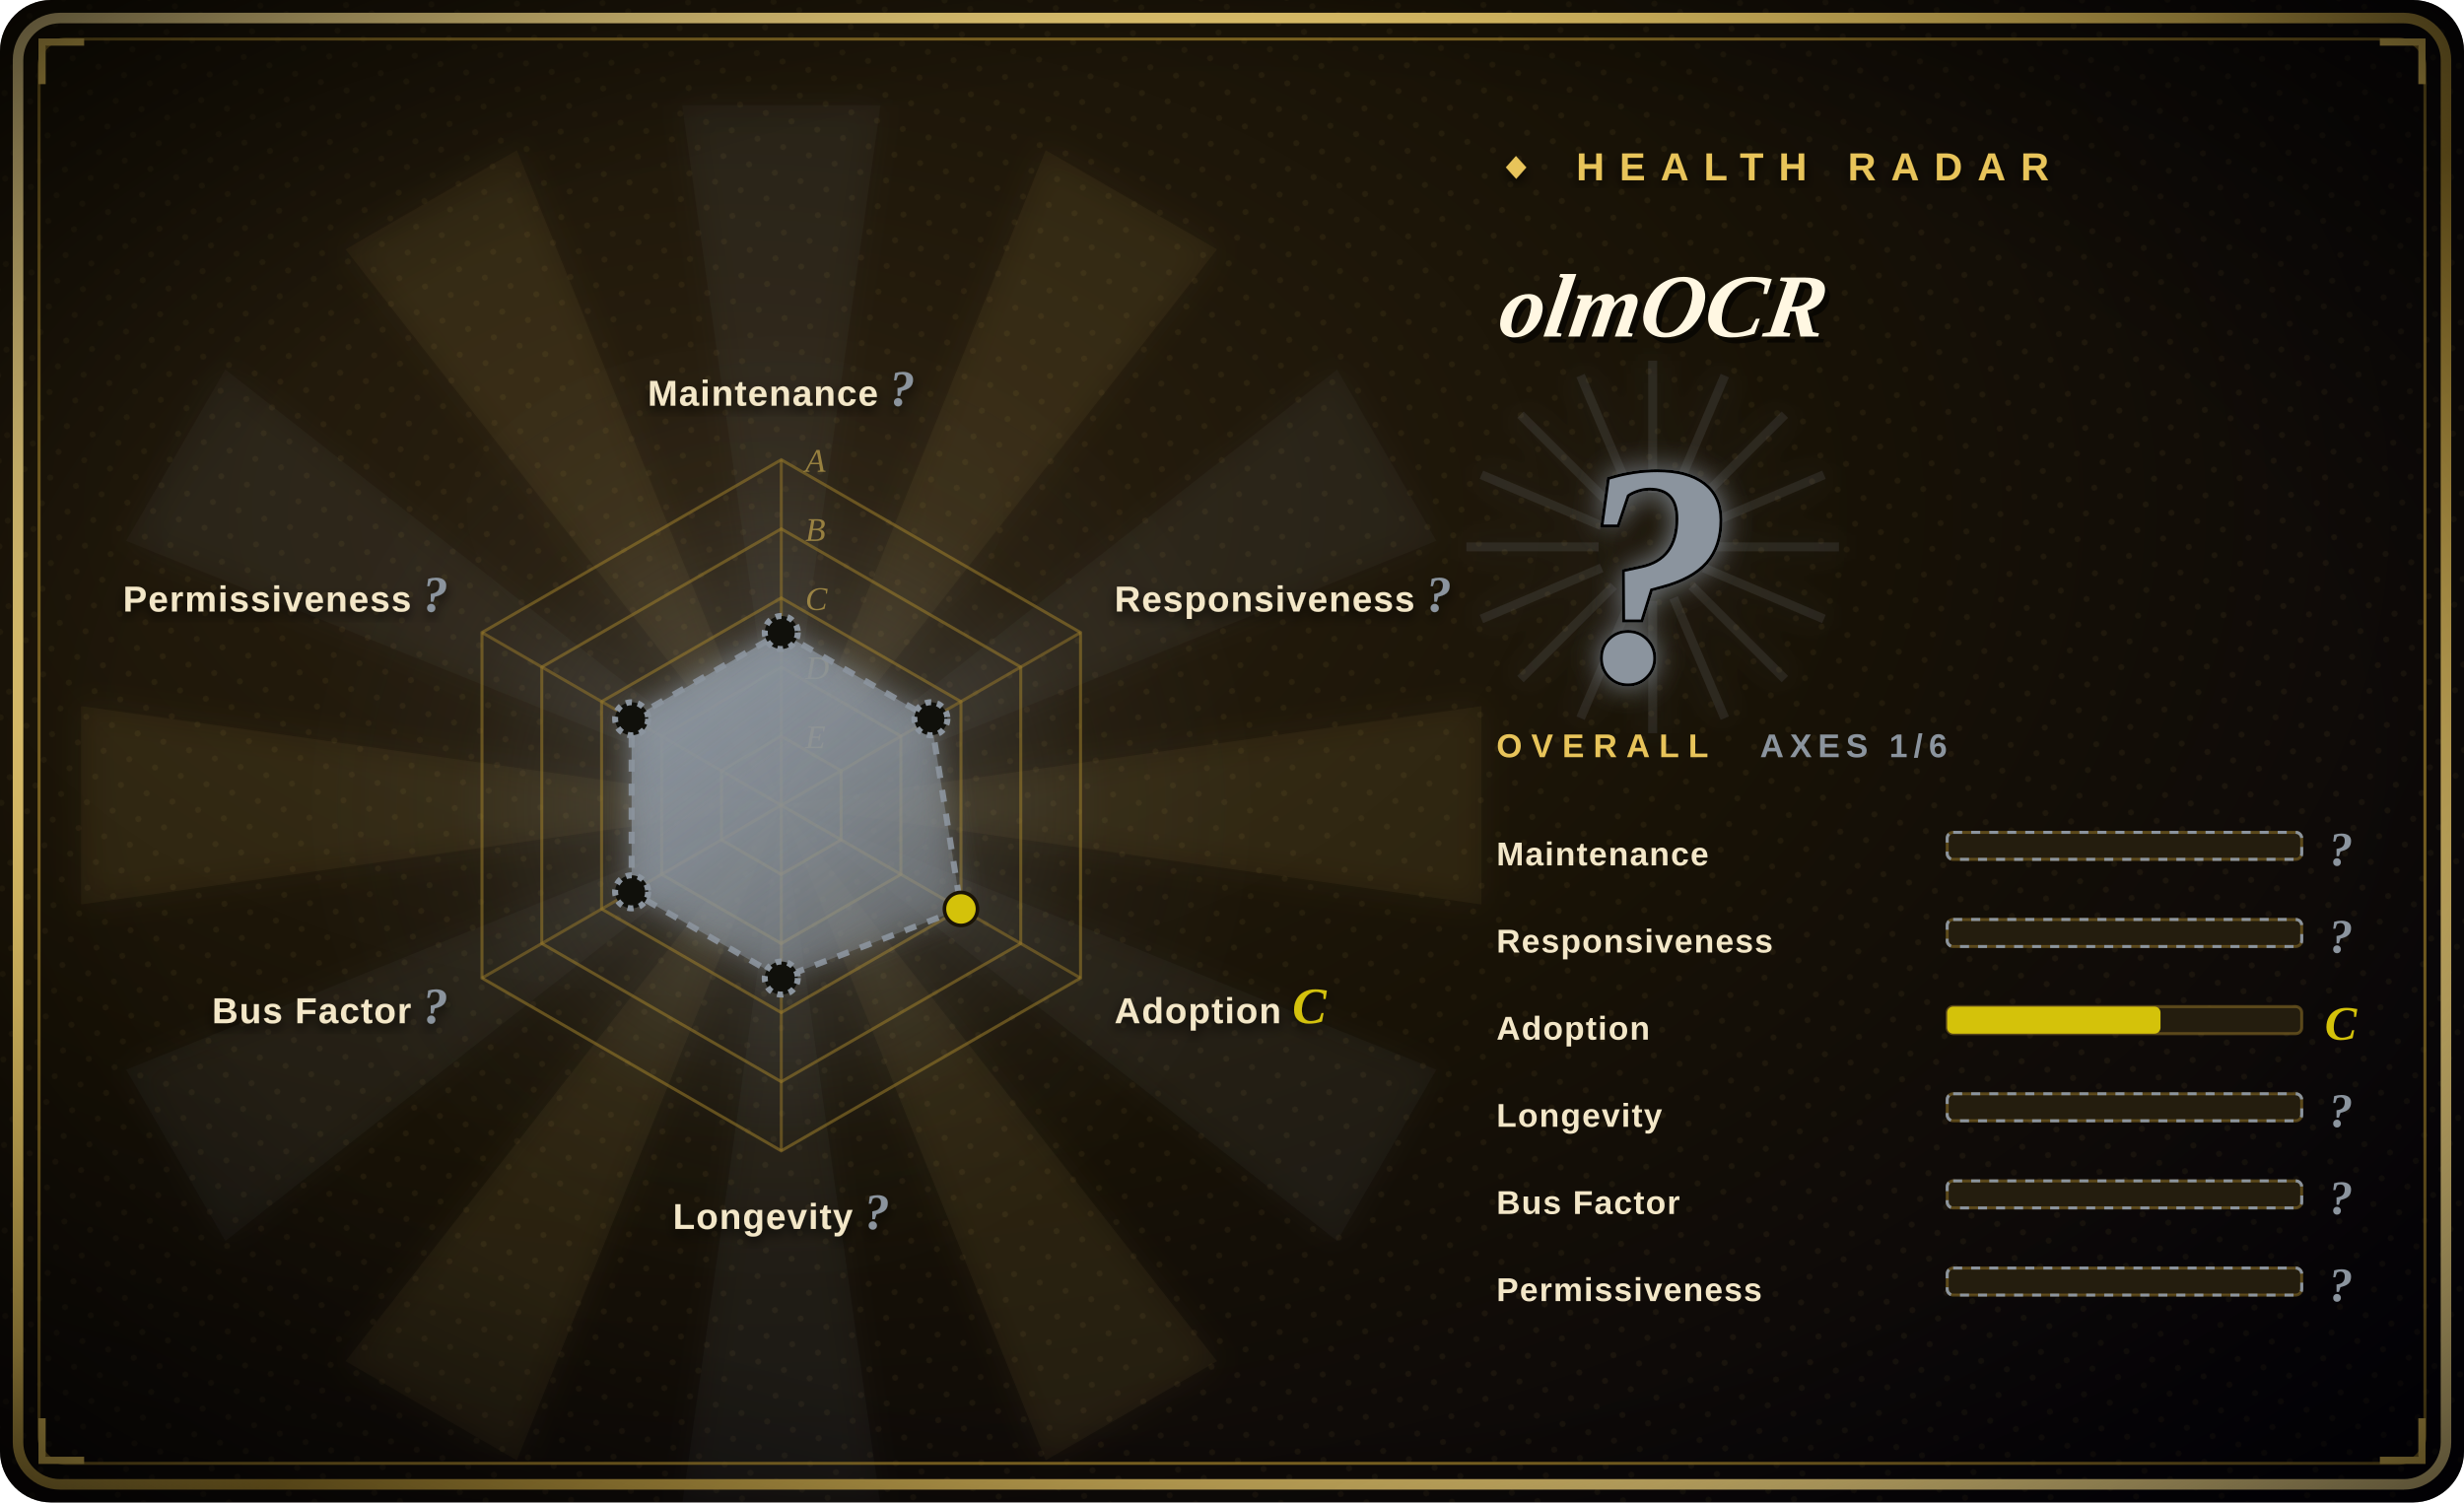
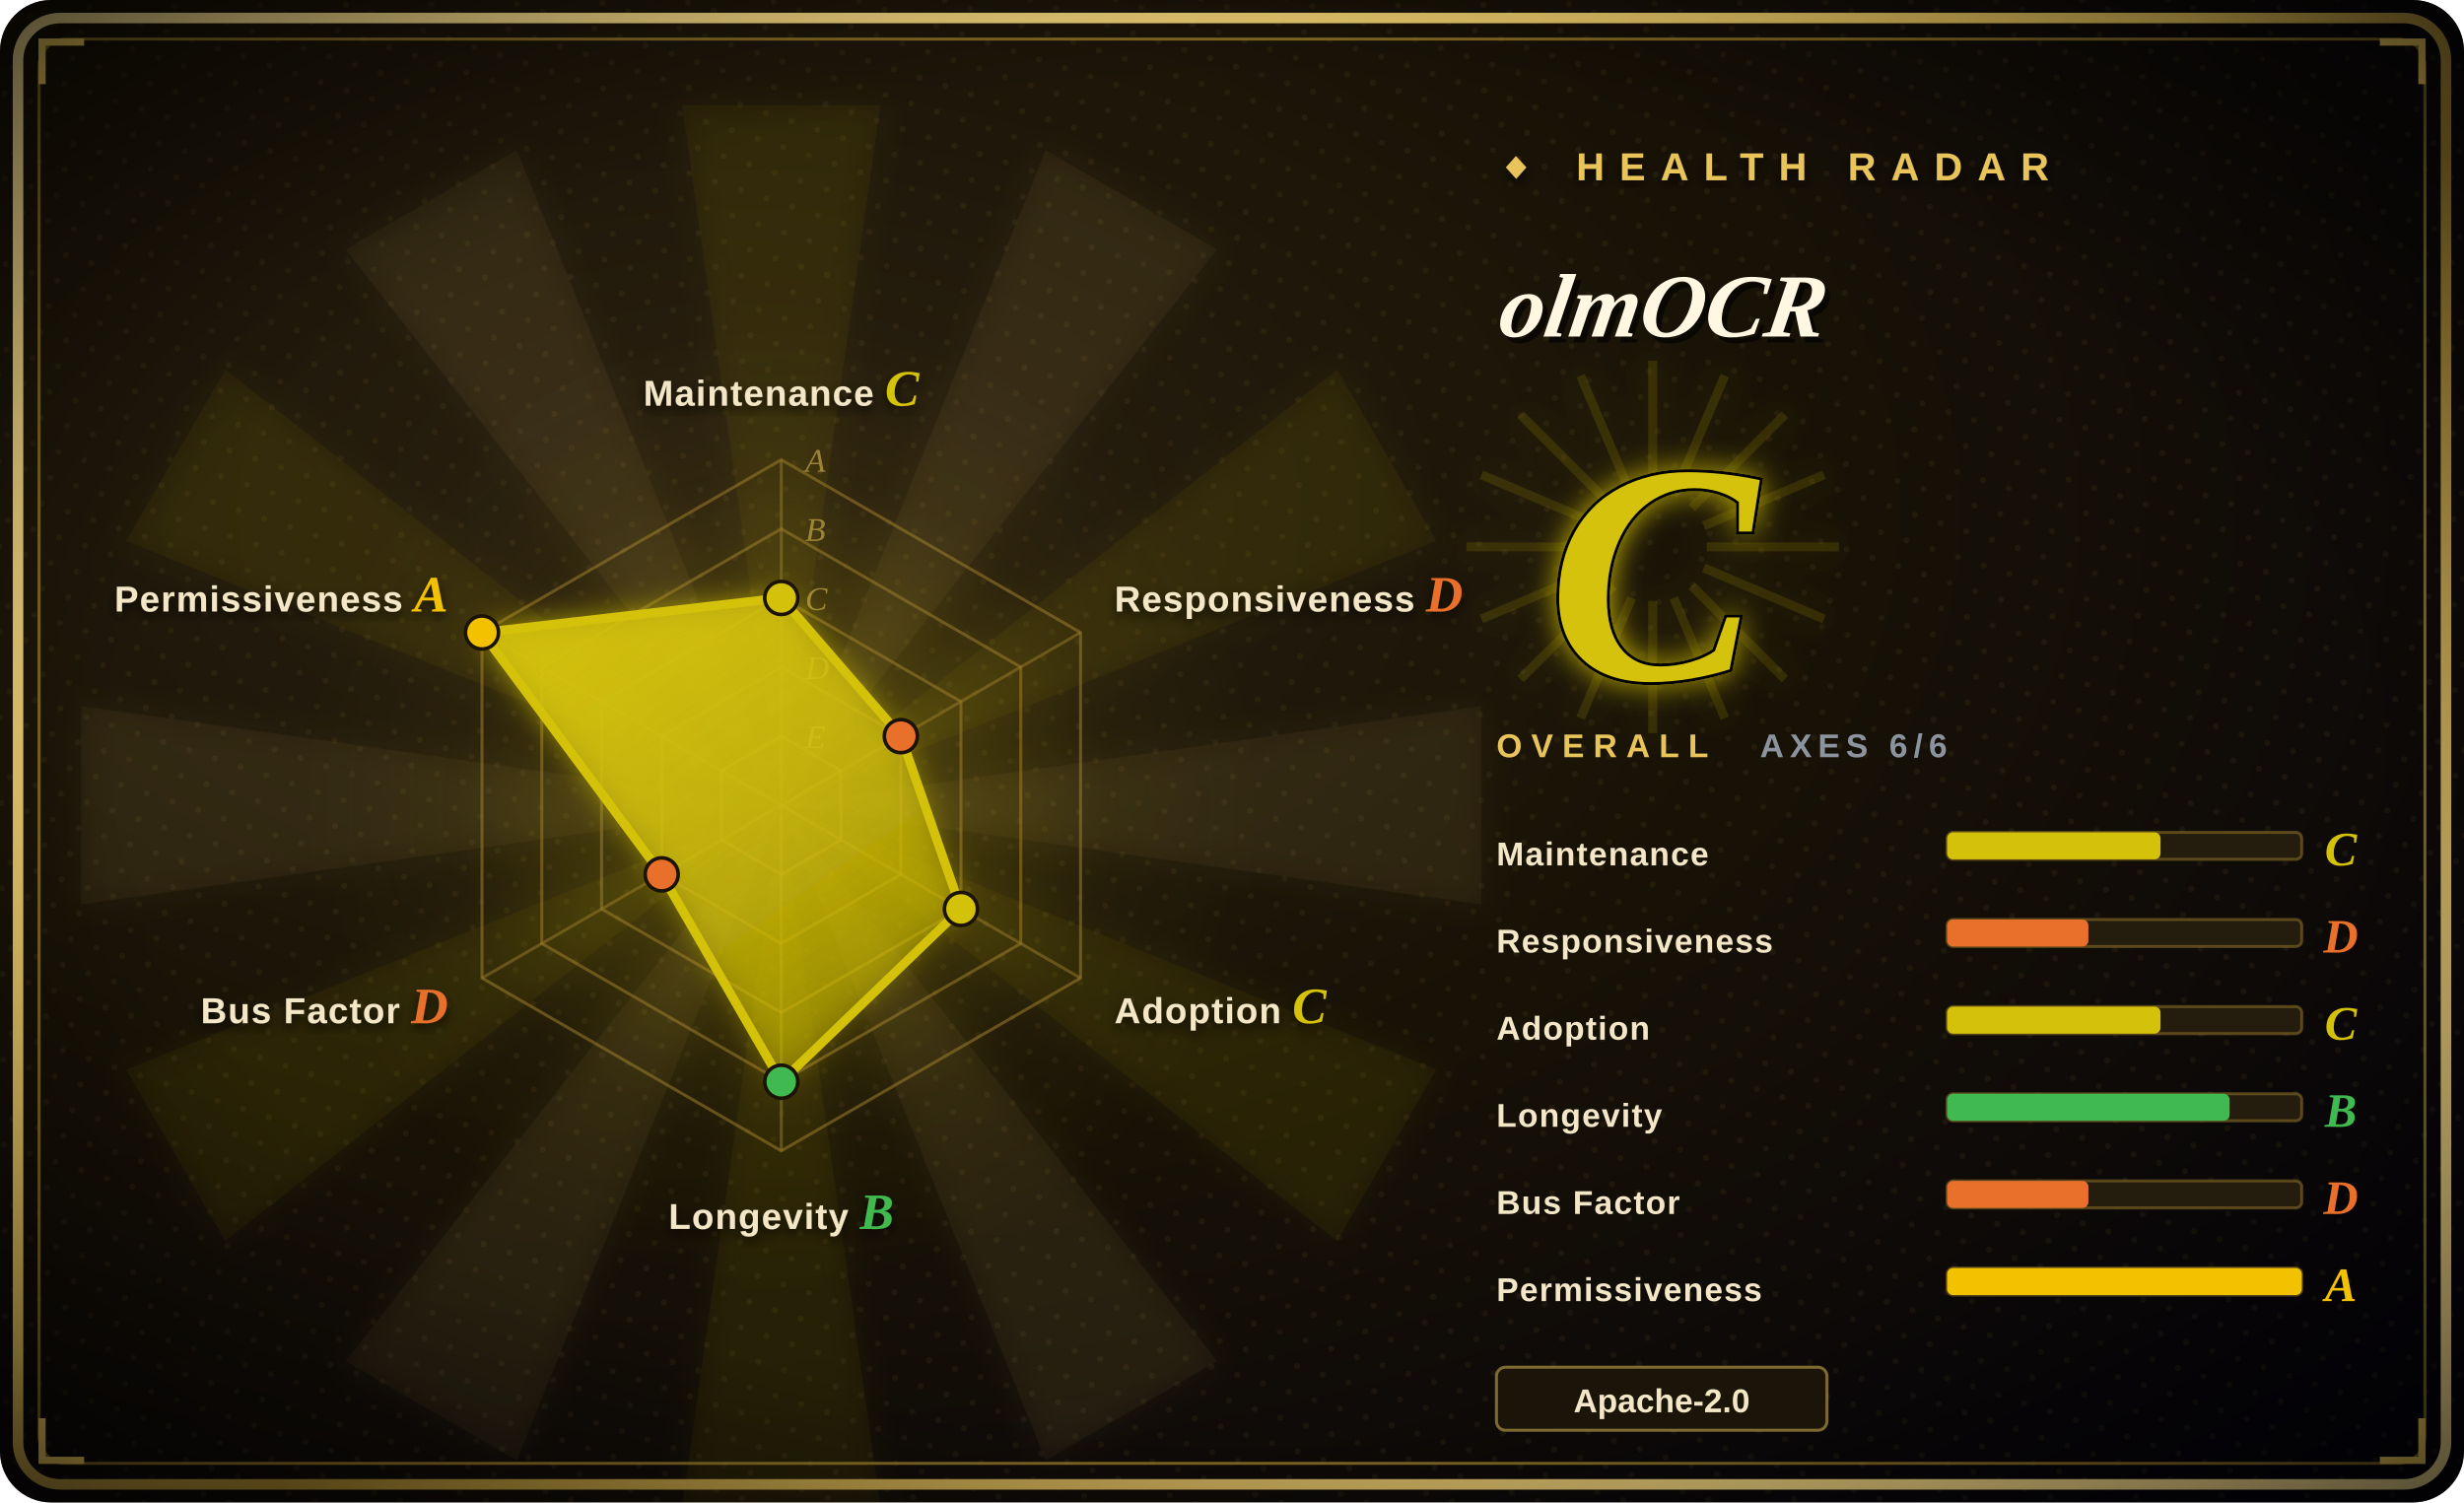
<svg xmlns="http://www.w3.org/2000/svg" width="820" height="500" viewBox="0 0 820 500">
  <defs>
    <radialGradient id="bg" cx="30%" cy="34%" r="90%">
      <stop offset="0%" stop-color="#2a2010" />
      <stop offset="48%" stop-color="#181206" />
      <stop offset="100%" stop-color="#05030a" />
    </radialGradient>
    <radialGradient id="vig" cx="50%" cy="50%" r="72%">
      <stop offset="62%" stop-color="#000000" stop-opacity="0" />
      <stop offset="100%" stop-color="#000000" stop-opacity="0.72" />
    </radialGradient>
    <linearGradient id="frame" x1="0" y1="0" x2="1" y2="1">
      <stop offset="0%" stop-color="#f6dd92" />
      <stop offset="45%" stop-color="#E8C45A" />
      <stop offset="55%" stop-color="#9c7d2a" />
      <stop offset="100%" stop-color="#f6dd92" />
    </linearGradient>
    <linearGradient id="poly" x1="0" y1="0" x2="0.7" y2="1">
-       <stop offset="0%" stop-color="#8B949E" stop-opacity="0.92" />
-       <stop offset="100%" stop-color="#8B949E" stop-opacity="0.34" />
+       <stop offset="0%" stop-color="#D4C20A" stop-opacity="0.92" />
+       <stop offset="100%" stop-color="#D4C20A" stop-opacity="0.34" />
    </linearGradient>
    <radialGradient id="halo" cx="50%" cy="50%" r="50%">
-       <stop offset="0%" stop-color="#8B949E" stop-opacity="0.34" />
-       <stop offset="68%" stop-color="#8B949E" stop-opacity="0.04" />
-       <stop offset="100%" stop-color="#8B949E" stop-opacity="0" />
+       <stop offset="0%" stop-color="#D4C20A" stop-opacity="0.34" />
+       <stop offset="68%" stop-color="#D4C20A" stop-opacity="0.04" />
+       <stop offset="100%" stop-color="#D4C20A" stop-opacity="0" />
    </radialGradient>
    <filter id="glow" x="-60%" y="-60%" width="220%" height="220%">
      <feGaussianBlur stdDeviation="5" result="b" />
      <feMerge>
        <feMergeNode in="b" />
        <feMergeNode in="SourceGraphic" />
      </feMerge>
    </filter>
    <filter id="soft" x="-30%" y="-30%" width="160%" height="160%">
      <feDropShadow dx="0" dy="2" stdDeviation="2" flood-color="#000" flood-opacity="0.7" />
    </filter>
    <pattern id="halftone" width="9" height="9" patternUnits="userSpaceOnUse" patternTransform="rotate(18)">
      <circle cx="2" cy="2" r="1" fill="#E8C45A" fill-opacity="0.06" />
    </pattern>
  </defs>
  <rect width="820" height="500" rx="17" fill="url(#bg)" />
  <rect width="820" height="500" rx="17" fill="url(#halftone)" />
  <g opacity="0.5" filter="url(#glow)">
    <path d="M260,268 L493,235 L493,301 Z" fill="#E8C45A" fill-opacity="0.10" />
-     <path d="M260,268 L478,356 L445,413 Z" fill="#8B949E" fill-opacity="0.10" />
+     <path d="M260,268 L478,356 L445,413 Z" fill="#D4C20A" fill-opacity="0.10" />
    <path d="M260,268 L405,453 L348,486 Z" fill="#E8C45A" fill-opacity="0.10" />
-     <path d="M260,268 L293,501 L227,501 Z" fill="#8B949E" fill-opacity="0.10" />
+     <path d="M260,268 L293,501 L227,501 Z" fill="#D4C20A" fill-opacity="0.10" />
    <path d="M260,268 L172,486 L115,453 Z" fill="#E8C45A" fill-opacity="0.10" />
-     <path d="M260,268 L75,413 L42,356 Z" fill="#8B949E" fill-opacity="0.10" />
+     <path d="M260,268 L75,413 L42,356 Z" fill="#D4C20A" fill-opacity="0.10" />
    <path d="M260,268 L27,301 L27,235 Z" fill="#E8C45A" fill-opacity="0.10" />
-     <path d="M260,268 L42,180 L75,123 Z" fill="#8B949E" fill-opacity="0.10" />
+     <path d="M260,268 L42,180 L75,123 Z" fill="#D4C20A" fill-opacity="0.10" />
    <path d="M260,268 L115,83 L172,50 Z" fill="#E8C45A" fill-opacity="0.10" />
-     <path d="M260,268 L227,35 L293,35 Z" fill="#8B949E" fill-opacity="0.10" />
+     <path d="M260,268 L227,35 L293,35 Z" fill="#D4C20A" fill-opacity="0.10" />
    <path d="M260,268 L348,50 L405,83 Z" fill="#E8C45A" fill-opacity="0.10" />
-     <path d="M260,268 L445,123 L478,180 Z" fill="#8B949E" fill-opacity="0.10" />
+     <path d="M260,268 L445,123 L478,180 Z" fill="#D4C20A" fill-opacity="0.10" />
  </g>
  <circle cx="260" cy="268" r="161" fill="url(#halo)" />
  <rect x="6" y="6" width="808" height="488" rx="14" fill="none" stroke="url(#frame)" stroke-width="3.5" />
  <rect x="13" y="13" width="794" height="474" rx="9" fill="none" stroke="#9c7d2a" stroke-width="1" stroke-opacity="0.8" />
  <path d="M14,28 L14,14 L28,14" fill="none" stroke="#E8C45A" stroke-width="2.4" />
  <path d="M806,28 L806,14 L792,14" fill="none" stroke="#E8C45A" stroke-width="2.4" />
  <path d="M14,472 L14,486 L28,486" fill="none" stroke="#E8C45A" stroke-width="2.4" />
  <path d="M806,472 L806,486 L792,486" fill="none" stroke="#E8C45A" stroke-width="2.4" />
  <rect width="820" height="500" rx="17" fill="url(#vig)" />
  <polygon points="260.0,153.0 359.6,210.5 359.6,325.5 260.0,383.0 160.4,325.5 160.4,210.5" fill="none" stroke="#9c7d2a" stroke-opacity="0.55" stroke-width="1" />
  <polygon points="260.0,176.0 339.7,222.0 339.7,314.0 260.0,360.0 180.3,314.0 180.3,222.0" fill="none" stroke="#9c7d2a" stroke-opacity="0.55" stroke-width="1" />
  <polygon points="260.0,199.0 319.8,233.5 319.8,302.5 260.0,337.0 200.2,302.5 200.2,233.5" fill="none" stroke="#9c7d2a" stroke-opacity="0.55" stroke-width="1" />
  <polygon points="260.0,222.0 299.8,245.0 299.8,291.0 260.0,314.0 220.2,291.0 220.2,245.0" fill="none" stroke="#9c7d2a" stroke-opacity="0.55" stroke-width="1" />
  <polygon points="260.0,245.0 279.9,256.5 279.9,279.5 260.0,291.0 240.1,279.5 240.1,256.5" fill="none" stroke="#9c7d2a" stroke-opacity="0.55" stroke-width="1" />
  <line x1="260" y1="268" x2="260.0" y2="153.0" stroke="#9c7d2a" stroke-opacity="0.5" stroke-width="1" />
  <line x1="260" y1="268" x2="359.6" y2="210.5" stroke="#9c7d2a" stroke-opacity="0.5" stroke-width="1" />
  <line x1="260" y1="268" x2="359.6" y2="325.5" stroke="#9c7d2a" stroke-opacity="0.5" stroke-width="1" />
  <line x1="260" y1="268" x2="260.0" y2="383.0" stroke="#9c7d2a" stroke-opacity="0.5" stroke-width="1" />
  <line x1="260" y1="268" x2="160.4" y2="325.5" stroke="#9c7d2a" stroke-opacity="0.5" stroke-width="1" />
  <line x1="260" y1="268" x2="160.4" y2="210.5" stroke="#9c7d2a" stroke-opacity="0.5" stroke-width="1" />
  <text x="268" y="157.0" font-size="11" font-style="italic" fill="#E8C45A" fill-opacity="0.55" font-family="'Georgia','Times New Roman',serif">A</text>
  <text x="268" y="180.0" font-size="11" font-style="italic" fill="#E8C45A" fill-opacity="0.55" font-family="'Georgia','Times New Roman',serif">B</text>
  <text x="268" y="203.0" font-size="11" font-style="italic" fill="#E8C45A" fill-opacity="0.55" font-family="'Georgia','Times New Roman',serif">C</text>
  <text x="268" y="226.0" font-size="11" font-style="italic" fill="#E8C45A" fill-opacity="0.55" font-family="'Georgia','Times New Roman',serif">D</text>
  <text x="268" y="249.0" font-size="11" font-style="italic" fill="#E8C45A" fill-opacity="0.55" font-family="'Georgia','Times New Roman',serif">E</text>
-   <polygon points="260.0,210.5 309.8,239.2 319.8,302.5 260.0,325.5 210.2,296.8 210.2,239.2" fill="url(#poly)" filter="url(#glow)" />
-   <line x1="260.0" y1="210.5" x2="309.8" y2="239.2" stroke="#8B949E" stroke-width="2" stroke-dasharray="4 4" stroke-opacity="0.92" />
-   <line x1="309.8" y1="239.2" x2="319.8" y2="302.5" stroke="#8B949E" stroke-width="2" stroke-dasharray="4 4" stroke-opacity="0.92" />
-   <line x1="319.8" y1="302.5" x2="260.0" y2="325.5" stroke="#8B949E" stroke-width="2" stroke-dasharray="4 4" stroke-opacity="0.92" />
-   <line x1="260.0" y1="325.5" x2="210.2" y2="296.8" stroke="#8B949E" stroke-width="2" stroke-dasharray="4 4" stroke-opacity="0.92" />
-   <line x1="210.2" y1="296.8" x2="210.2" y2="239.2" stroke="#8B949E" stroke-width="2" stroke-dasharray="4 4" stroke-opacity="0.92" />
-   <line x1="210.2" y1="239.2" x2="260.0" y2="210.5" stroke="#8B949E" stroke-width="2" stroke-dasharray="4 4" stroke-opacity="0.92" />
-   <circle cx="260.0" cy="210.5" r="5.5" fill="#10100b" stroke="#8B949E" stroke-width="2" stroke-dasharray="2 2" />
-   <circle cx="309.8" cy="239.2" r="5.5" fill="#10100b" stroke="#8B949E" stroke-width="2" stroke-dasharray="2 2" />
+   <polygon points="260.0,199.0 299.8,245.0 319.8,302.5 260.0,360.0 220.2,291.0 160.4,210.5" fill="url(#poly)" filter="url(#glow)" />
+   <line x1="260.0" y1="199.0" x2="299.8" y2="245.0" stroke="#D4C20A" stroke-width="3" />
+   <line x1="299.8" y1="245.0" x2="319.8" y2="302.5" stroke="#D4C20A" stroke-width="3" />
+   <line x1="319.8" y1="302.5" x2="260.0" y2="360.0" stroke="#D4C20A" stroke-width="3" />
+   <line x1="260.0" y1="360.0" x2="220.2" y2="291.0" stroke="#D4C20A" stroke-width="3" />
+   <line x1="220.2" y1="291.0" x2="160.4" y2="210.5" stroke="#D4C20A" stroke-width="3" />
+   <line x1="160.4" y1="210.5" x2="260.0" y2="199.0" stroke="#D4C20A" stroke-width="3" />
+   <circle cx="260.0" cy="199.0" r="5.5" fill="#D4C20A" stroke="#1a1306" stroke-width="1.2" />
+   <circle cx="299.8" cy="245.0" r="5.5" fill="#E8702A" stroke="#1a1306" stroke-width="1.2" />
  <circle cx="319.8" cy="302.5" r="5.5" fill="#D4C20A" stroke="#1a1306" stroke-width="1.2" />
-   <circle cx="260.0" cy="325.5" r="5.5" fill="#10100b" stroke="#8B949E" stroke-width="2" stroke-dasharray="2 2" />
-   <circle cx="210.2" cy="296.8" r="5.5" fill="#10100b" stroke="#8B949E" stroke-width="2" stroke-dasharray="2 2" />
-   <circle cx="210.2" cy="239.2" r="5.5" fill="#10100b" stroke="#8B949E" stroke-width="2" stroke-dasharray="2 2" />
-   <text x="260.0" y="135.0" font-size="12" font-weight="900" fill="#f3e7c8" text-anchor="middle" font-family="'Arial Black','Helvetica Neue',Arial,sans-serif" letter-spacing="0.4" filter="url(#soft)">Maintenance <tspan fill="#8B949E" font-family="'Georgia','Times New Roman',serif" font-style="italic" font-size="17">?</tspan>
+   <circle cx="260.0" cy="360.0" r="5.5" fill="#3FB950" stroke="#1a1306" stroke-width="1.2" />
+   <circle cx="220.2" cy="291.0" r="5.5" fill="#E8702A" stroke="#1a1306" stroke-width="1.2" />
+   <circle cx="160.4" cy="210.5" r="5.5" fill="#F2C200" stroke="#1a1306" stroke-width="1.2" />
+   <text x="260.0" y="135.0" font-size="12" font-weight="900" fill="#f3e7c8" text-anchor="middle" font-family="'Arial Black','Helvetica Neue',Arial,sans-serif" letter-spacing="0.4" filter="url(#soft)">Maintenance <tspan fill="#D4C20A" font-family="'Georgia','Times New Roman',serif" font-style="italic" font-size="17">C</tspan>
  </text>
-   <text x="370.9" y="203.5" font-size="12" font-weight="900" fill="#f3e7c8" text-anchor="start" font-family="'Arial Black','Helvetica Neue',Arial,sans-serif" letter-spacing="0.4" filter="url(#soft)">Responsiveness <tspan fill="#8B949E" font-family="'Georgia','Times New Roman',serif" font-style="italic" font-size="17">?</tspan>
+   <text x="370.9" y="203.5" font-size="12" font-weight="900" fill="#f3e7c8" text-anchor="start" font-family="'Arial Black','Helvetica Neue',Arial,sans-serif" letter-spacing="0.4" filter="url(#soft)">Responsiveness <tspan fill="#E8702A" font-family="'Georgia','Times New Roman',serif" font-style="italic" font-size="17">D</tspan>
  </text>
  <text x="370.9" y="340.5" font-size="12" font-weight="900" fill="#f3e7c8" text-anchor="start" font-family="'Arial Black','Helvetica Neue',Arial,sans-serif" letter-spacing="0.4" filter="url(#soft)">Adoption <tspan fill="#D4C20A" font-family="'Georgia','Times New Roman',serif" font-style="italic" font-size="17">C</tspan>
  </text>
-   <text x="260.0" y="409.0" font-size="12" font-weight="900" fill="#f3e7c8" text-anchor="middle" font-family="'Arial Black','Helvetica Neue',Arial,sans-serif" letter-spacing="0.4" filter="url(#soft)">Longevity <tspan fill="#8B949E" font-family="'Georgia','Times New Roman',serif" font-style="italic" font-size="17">?</tspan>
+   <text x="260.0" y="409.0" font-size="12" font-weight="900" fill="#f3e7c8" text-anchor="middle" font-family="'Arial Black','Helvetica Neue',Arial,sans-serif" letter-spacing="0.4" filter="url(#soft)">Longevity <tspan fill="#3FB950" font-family="'Georgia','Times New Roman',serif" font-style="italic" font-size="17">B</tspan>
  </text>
-   <text x="149.1" y="340.5" font-size="12" font-weight="900" fill="#f3e7c8" text-anchor="end" font-family="'Arial Black','Helvetica Neue',Arial,sans-serif" letter-spacing="0.4" filter="url(#soft)">Bus Factor <tspan fill="#8B949E" font-family="'Georgia','Times New Roman',serif" font-style="italic" font-size="17">?</tspan>
+   <text x="149.1" y="340.5" font-size="12" font-weight="900" fill="#f3e7c8" text-anchor="end" font-family="'Arial Black','Helvetica Neue',Arial,sans-serif" letter-spacing="0.4" filter="url(#soft)">Bus Factor <tspan fill="#E8702A" font-family="'Georgia','Times New Roman',serif" font-style="italic" font-size="17">D</tspan>
  </text>
-   <text x="149.1" y="203.5" font-size="12" font-weight="900" fill="#f3e7c8" text-anchor="end" font-family="'Arial Black','Helvetica Neue',Arial,sans-serif" letter-spacing="0.4" filter="url(#soft)">Permissiveness <tspan fill="#8B949E" font-family="'Georgia','Times New Roman',serif" font-style="italic" font-size="17">?</tspan>
+   <text x="149.1" y="203.5" font-size="12" font-weight="900" fill="#f3e7c8" text-anchor="end" font-family="'Arial Black','Helvetica Neue',Arial,sans-serif" letter-spacing="0.4" filter="url(#soft)">Permissiveness <tspan fill="#F2C200" font-family="'Georgia','Times New Roman',serif" font-style="italic" font-size="17">A</tspan>
  </text>
  <text x="498" y="60" font-size="13" letter-spacing="5" fill="#E8C45A" font-weight="900" font-family="'Arial Black','Helvetica Neue',Arial,sans-serif" filter="url(#soft)">◆ HEALTH RADAR</text>
  <g transform="translate(498,112) skewX(-9)">
    <text x="2" y="2" font-size="30" font-weight="900" font-style="italic" fill="#000" fill-opacity="0.6" font-family="'Georgia','Times New Roman',serif">olmOCR</text>
    <text x="0" y="0" font-size="30" font-weight="900" font-style="italic" fill="#fff7e2" font-family="'Georgia','Times New Roman',serif">olmOCR</text>
  </g>
  <line x1="498" y1="124" x2="648" y2="124" stroke="url(#frame)" stroke-width="2" />
  <g opacity="0.85" filter="url(#glow)">
-     <line x1="568" y1="182" x2="612" y2="182" stroke="#8B949E" stroke-opacity="0.16" stroke-width="3" />
-     <line x1="567" y1="189" x2="607" y2="206" stroke="#8B949E" stroke-opacity="0.16" stroke-width="3" />
-     <line x1="563" y1="195" x2="594" y2="226" stroke="#8B949E" stroke-opacity="0.16" stroke-width="3" />
-     <line x1="557" y1="199" x2="574" y2="239" stroke="#8B949E" stroke-opacity="0.16" stroke-width="3" />
-     <line x1="550" y1="200" x2="550" y2="244" stroke="#8B949E" stroke-opacity="0.16" stroke-width="3" />
-     <line x1="543" y1="199" x2="526" y2="239" stroke="#8B949E" stroke-opacity="0.16" stroke-width="3" />
-     <line x1="537" y1="195" x2="506" y2="226" stroke="#8B949E" stroke-opacity="0.16" stroke-width="3" />
-     <line x1="533" y1="189" x2="493" y2="206" stroke="#8B949E" stroke-opacity="0.16" stroke-width="3" />
-     <line x1="532" y1="182" x2="488" y2="182" stroke="#8B949E" stroke-opacity="0.16" stroke-width="3" />
-     <line x1="533" y1="175" x2="493" y2="158" stroke="#8B949E" stroke-opacity="0.16" stroke-width="3" />
-     <line x1="537" y1="169" x2="506" y2="138" stroke="#8B949E" stroke-opacity="0.16" stroke-width="3" />
-     <line x1="543" y1="165" x2="526" y2="125" stroke="#8B949E" stroke-opacity="0.16" stroke-width="3" />
-     <line x1="550" y1="164" x2="550" y2="120" stroke="#8B949E" stroke-opacity="0.16" stroke-width="3" />
-     <line x1="557" y1="165" x2="574" y2="125" stroke="#8B949E" stroke-opacity="0.16" stroke-width="3" />
-     <line x1="563" y1="169" x2="594" y2="138" stroke="#8B949E" stroke-opacity="0.16" stroke-width="3" />
-     <line x1="567" y1="175" x2="607" y2="158" stroke="#8B949E" stroke-opacity="0.16" stroke-width="3" />
+     <line x1="568" y1="182" x2="612" y2="182" stroke="#D4C20A" stroke-opacity="0.16" stroke-width="3" />
+     <line x1="567" y1="189" x2="607" y2="206" stroke="#D4C20A" stroke-opacity="0.16" stroke-width="3" />
+     <line x1="563" y1="195" x2="594" y2="226" stroke="#D4C20A" stroke-opacity="0.16" stroke-width="3" />
+     <line x1="557" y1="199" x2="574" y2="239" stroke="#D4C20A" stroke-opacity="0.16" stroke-width="3" />
+     <line x1="550" y1="200" x2="550" y2="244" stroke="#D4C20A" stroke-opacity="0.16" stroke-width="3" />
+     <line x1="543" y1="199" x2="526" y2="239" stroke="#D4C20A" stroke-opacity="0.16" stroke-width="3" />
+     <line x1="537" y1="195" x2="506" y2="226" stroke="#D4C20A" stroke-opacity="0.16" stroke-width="3" />
+     <line x1="533" y1="189" x2="493" y2="206" stroke="#D4C20A" stroke-opacity="0.16" stroke-width="3" />
+     <line x1="532" y1="182" x2="488" y2="182" stroke="#D4C20A" stroke-opacity="0.16" stroke-width="3" />
+     <line x1="533" y1="175" x2="493" y2="158" stroke="#D4C20A" stroke-opacity="0.16" stroke-width="3" />
+     <line x1="537" y1="169" x2="506" y2="138" stroke="#D4C20A" stroke-opacity="0.16" stroke-width="3" />
+     <line x1="543" y1="165" x2="526" y2="125" stroke="#D4C20A" stroke-opacity="0.16" stroke-width="3" />
+     <line x1="550" y1="164" x2="550" y2="120" stroke="#D4C20A" stroke-opacity="0.16" stroke-width="3" />
+     <line x1="557" y1="165" x2="574" y2="125" stroke="#D4C20A" stroke-opacity="0.16" stroke-width="3" />
+     <line x1="563" y1="169" x2="594" y2="138" stroke="#D4C20A" stroke-opacity="0.16" stroke-width="3" />
+     <line x1="567" y1="175" x2="607" y2="158" stroke="#D4C20A" stroke-opacity="0.16" stroke-width="3" />
  </g>
-   <text x="550" y="226" font-size="104" font-weight="900" font-style="italic" text-anchor="middle" fill="#8B949E" stroke="#000" stroke-width="2" paint-order="stroke" font-family="'Georgia','Times New Roman',serif" filter="url(#glow)">?</text>
+   <text x="550" y="226" font-size="104" font-weight="900" font-style="italic" text-anchor="middle" fill="#D4C20A" stroke="#000" stroke-width="2" paint-order="stroke" font-family="'Georgia','Times New Roman',serif" filter="url(#glow)">C</text>
  <text x="498" y="252" font-size="11" letter-spacing="3" fill="#E8C45A" font-family="'Arial Black','Helvetica Neue',Arial,sans-serif" font-weight="900">OVERALL</text>
-   <text x="648" y="252" font-size="11" letter-spacing="2" fill="#8B949E" font-family="'Arial Black','Helvetica Neue',Arial,sans-serif" font-weight="900" text-anchor="end">AXES 1/6</text>
+   <text x="648" y="252" font-size="11" letter-spacing="2" fill="#8B949E" font-family="'Arial Black','Helvetica Neue',Arial,sans-serif" font-weight="900" text-anchor="end">AXES 6/6</text>
  <text x="498" y="288" font-size="11" font-weight="900" fill="#f3e7c8" font-family="'Arial Black','Helvetica Neue',Arial,sans-serif" letter-spacing="0.4">Maintenance</text>
  <rect x="648" y="277" width="118" height="9" rx="2" fill="#241d0e" stroke="#9c7d2a" stroke-opacity="0.5" />
-   <rect x="648" y="277" width="118" height="9" rx="2" fill="none" stroke="#8B949E" stroke-dasharray="3 3" />
-   <text x="779" y="288" font-size="16" font-weight="900" font-style="italic" fill="#8B949E" font-family="'Georgia','Times New Roman',serif" text-anchor="middle">?</text>
+   <rect x="648" y="277" width="71" height="9" rx="2" fill="#D4C20A" />
+   <text x="779" y="288" font-size="16" font-weight="900" font-style="italic" fill="#D4C20A" font-family="'Georgia','Times New Roman',serif" text-anchor="middle">C</text>
  <text x="498" y="317" font-size="11" font-weight="900" fill="#f3e7c8" font-family="'Arial Black','Helvetica Neue',Arial,sans-serif" letter-spacing="0.4">Responsiveness</text>
  <rect x="648" y="306" width="118" height="9" rx="2" fill="#241d0e" stroke="#9c7d2a" stroke-opacity="0.5" />
-   <rect x="648" y="306" width="118" height="9" rx="2" fill="none" stroke="#8B949E" stroke-dasharray="3 3" />
-   <text x="779" y="317" font-size="16" font-weight="900" font-style="italic" fill="#8B949E" font-family="'Georgia','Times New Roman',serif" text-anchor="middle">?</text>
+   <rect x="648" y="306" width="47" height="9" rx="2" fill="#E8702A" />
+   <text x="779" y="317" font-size="16" font-weight="900" font-style="italic" fill="#E8702A" font-family="'Georgia','Times New Roman',serif" text-anchor="middle">D</text>
  <text x="498" y="346" font-size="11" font-weight="900" fill="#f3e7c8" font-family="'Arial Black','Helvetica Neue',Arial,sans-serif" letter-spacing="0.4">Adoption</text>
  <rect x="648" y="335" width="118" height="9" rx="2" fill="#241d0e" stroke="#9c7d2a" stroke-opacity="0.5" />
  <rect x="648" y="335" width="71" height="9" rx="2" fill="#D4C20A" />
  <text x="779" y="346" font-size="16" font-weight="900" font-style="italic" fill="#D4C20A" font-family="'Georgia','Times New Roman',serif" text-anchor="middle">C</text>
  <text x="498" y="375" font-size="11" font-weight="900" fill="#f3e7c8" font-family="'Arial Black','Helvetica Neue',Arial,sans-serif" letter-spacing="0.4">Longevity</text>
  <rect x="648" y="364" width="118" height="9" rx="2" fill="#241d0e" stroke="#9c7d2a" stroke-opacity="0.5" />
-   <rect x="648" y="364" width="118" height="9" rx="2" fill="none" stroke="#8B949E" stroke-dasharray="3 3" />
-   <text x="779" y="375" font-size="16" font-weight="900" font-style="italic" fill="#8B949E" font-family="'Georgia','Times New Roman',serif" text-anchor="middle">?</text>
+   <rect x="648" y="364" width="94" height="9" rx="2" fill="#3FB950" />
+   <text x="779" y="375" font-size="16" font-weight="900" font-style="italic" fill="#3FB950" font-family="'Georgia','Times New Roman',serif" text-anchor="middle">B</text>
  <text x="498" y="404" font-size="11" font-weight="900" fill="#f3e7c8" font-family="'Arial Black','Helvetica Neue',Arial,sans-serif" letter-spacing="0.4">Bus Factor</text>
  <rect x="648" y="393" width="118" height="9" rx="2" fill="#241d0e" stroke="#9c7d2a" stroke-opacity="0.5" />
-   <rect x="648" y="393" width="118" height="9" rx="2" fill="none" stroke="#8B949E" stroke-dasharray="3 3" />
-   <text x="779" y="404" font-size="16" font-weight="900" font-style="italic" fill="#8B949E" font-family="'Georgia','Times New Roman',serif" text-anchor="middle">?</text>
+   <rect x="648" y="393" width="47" height="9" rx="2" fill="#E8702A" />
+   <text x="779" y="404" font-size="16" font-weight="900" font-style="italic" fill="#E8702A" font-family="'Georgia','Times New Roman',serif" text-anchor="middle">D</text>
  <text x="498" y="433" font-size="11" font-weight="900" fill="#f3e7c8" font-family="'Arial Black','Helvetica Neue',Arial,sans-serif" letter-spacing="0.4">Permissiveness</text>
  <rect x="648" y="422" width="118" height="9" rx="2" fill="#241d0e" stroke="#9c7d2a" stroke-opacity="0.5" />
-   <rect x="648" y="422" width="118" height="9" rx="2" fill="none" stroke="#8B949E" stroke-dasharray="3 3" />
-   <text x="779" y="433" font-size="16" font-weight="900" font-style="italic" fill="#8B949E" font-family="'Georgia','Times New Roman',serif" text-anchor="middle">?</text>
+   <rect x="648" y="422" width="118" height="9" rx="2" fill="#F2C200" />
+   <text x="779" y="433" font-size="16" font-weight="900" font-style="italic" fill="#F2C200" font-family="'Georgia','Times New Roman',serif" text-anchor="middle">A</text>
+   <rect x="498" y="455" width="110" height="21" rx="3" fill="#1b1408" stroke="#E8C45A" stroke-opacity="0.5" />
+   <text x="553.0" y="470" font-size="11" font-weight="700" fill="#f3e7c8" text-anchor="middle" font-family="'Arial Black','Helvetica Neue',Arial,sans-serif">Apache-2.0</text>
</svg>
